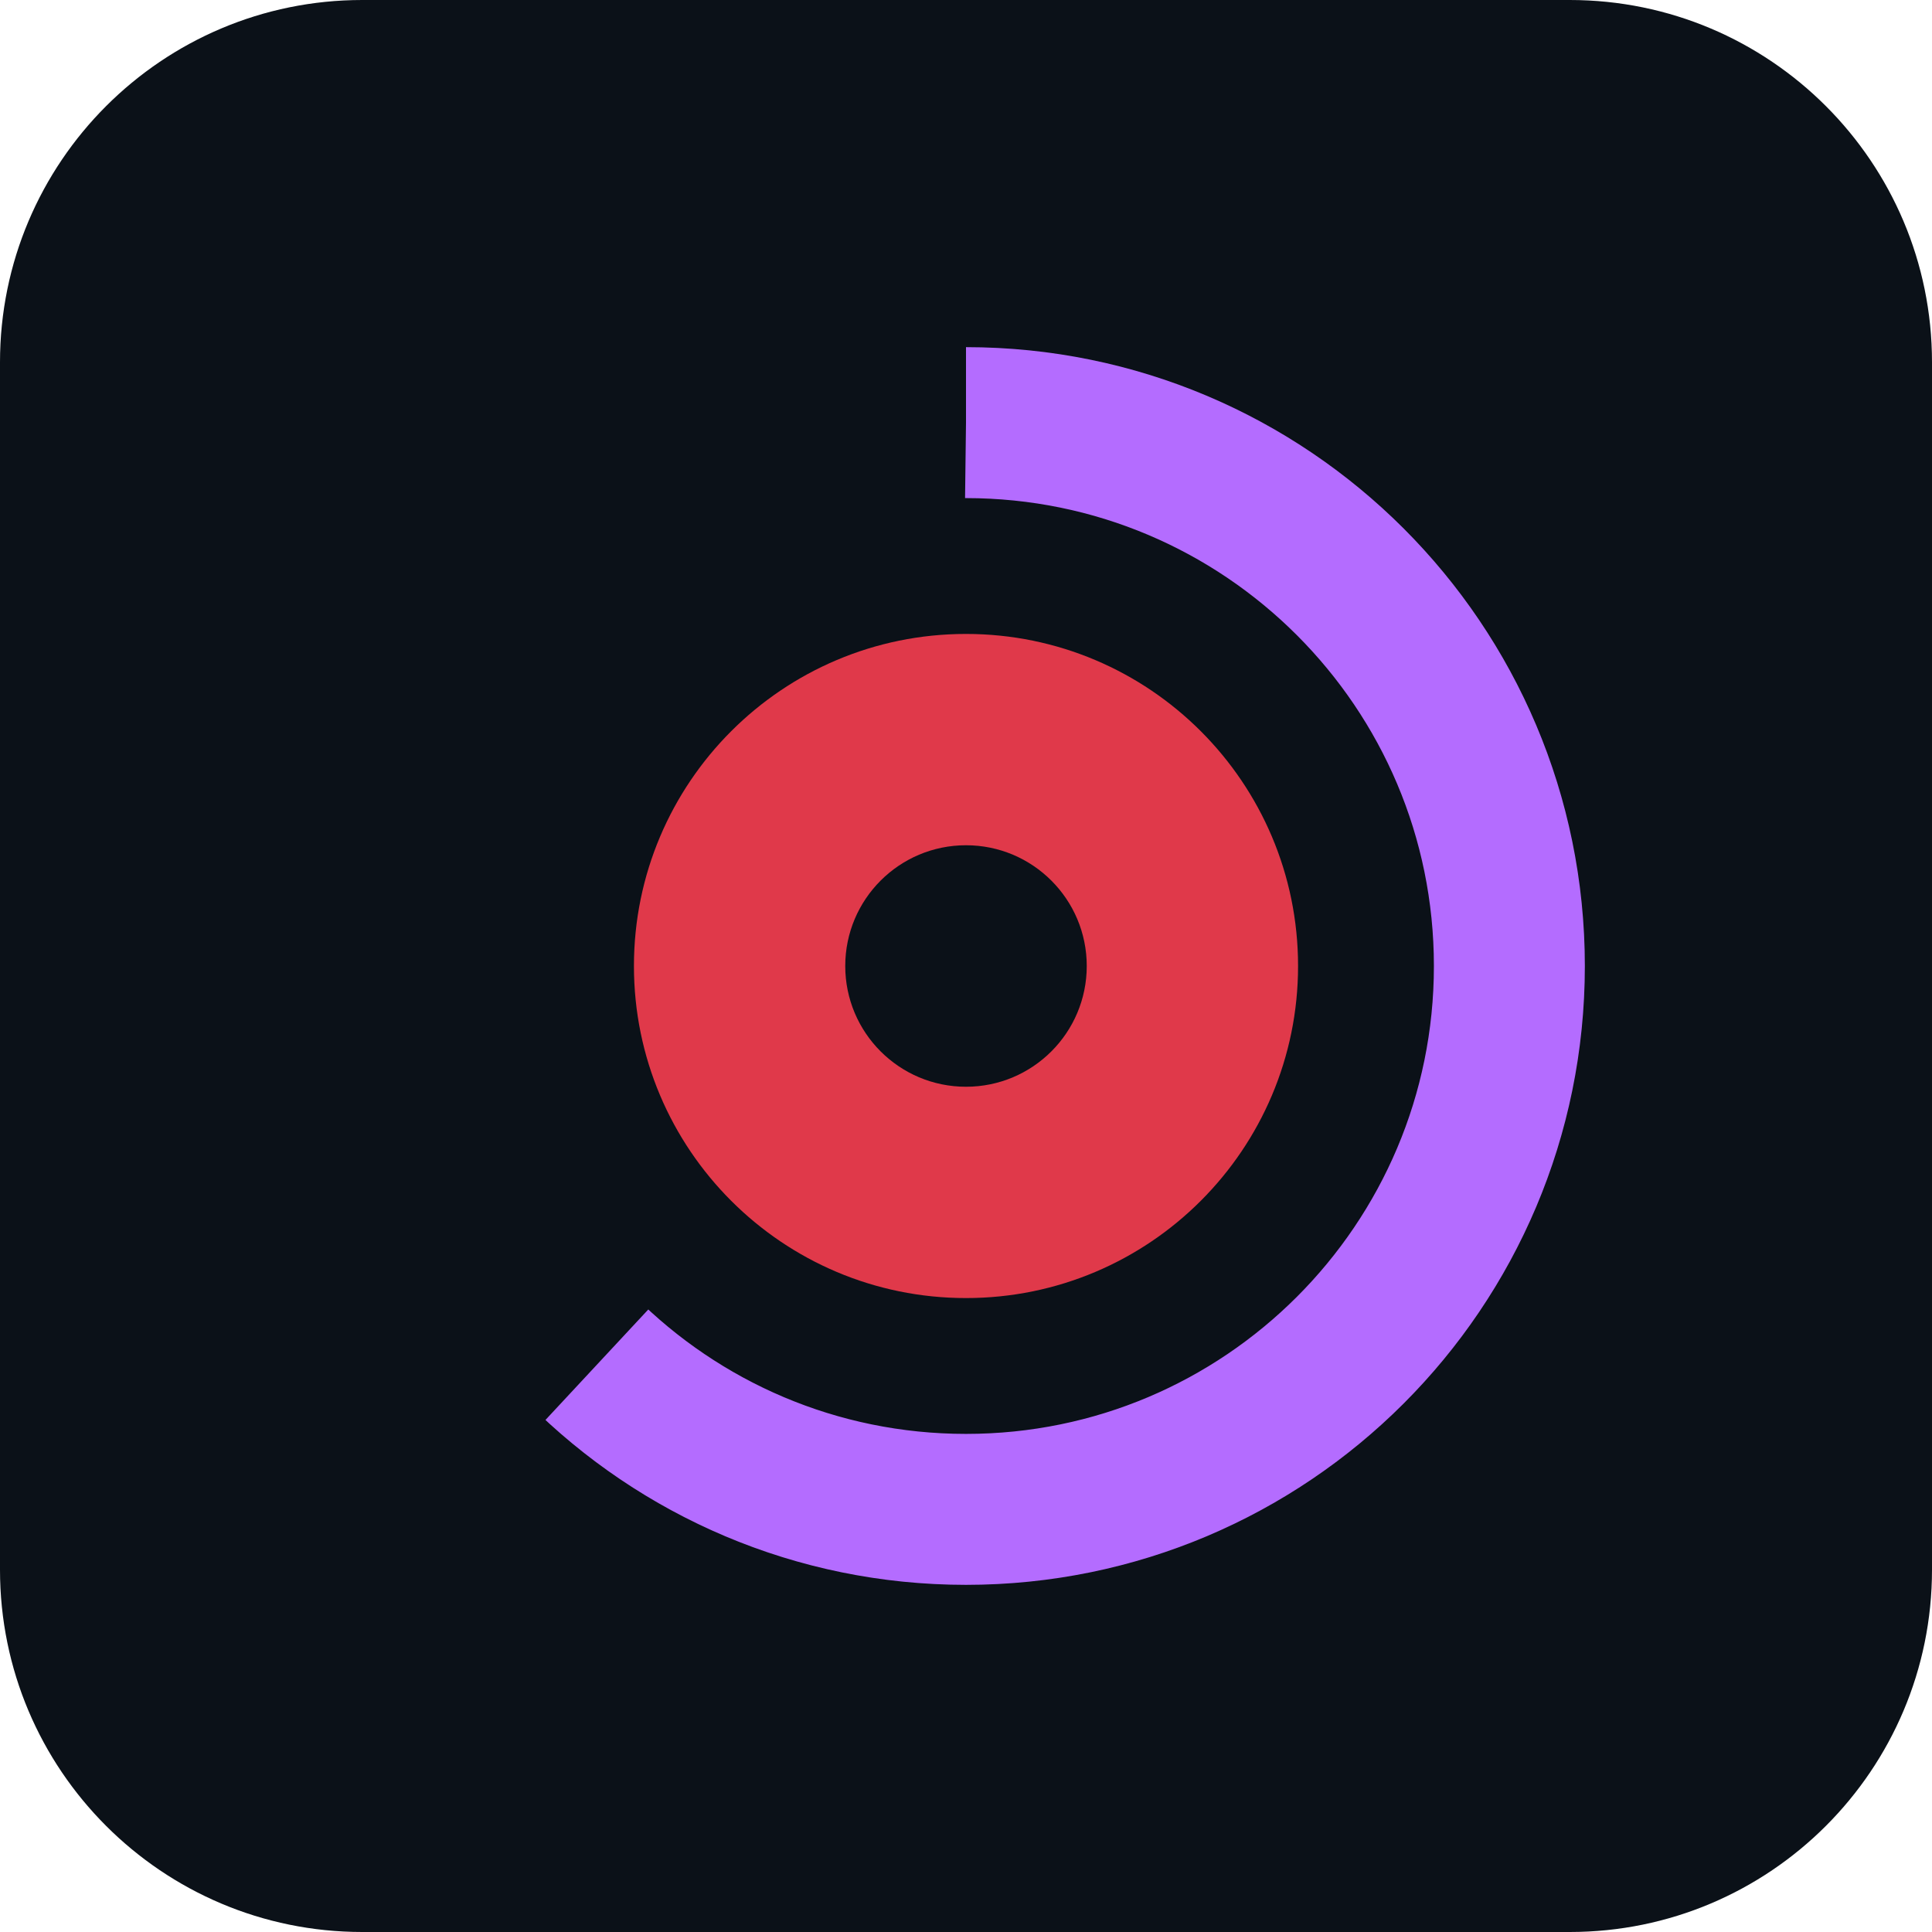
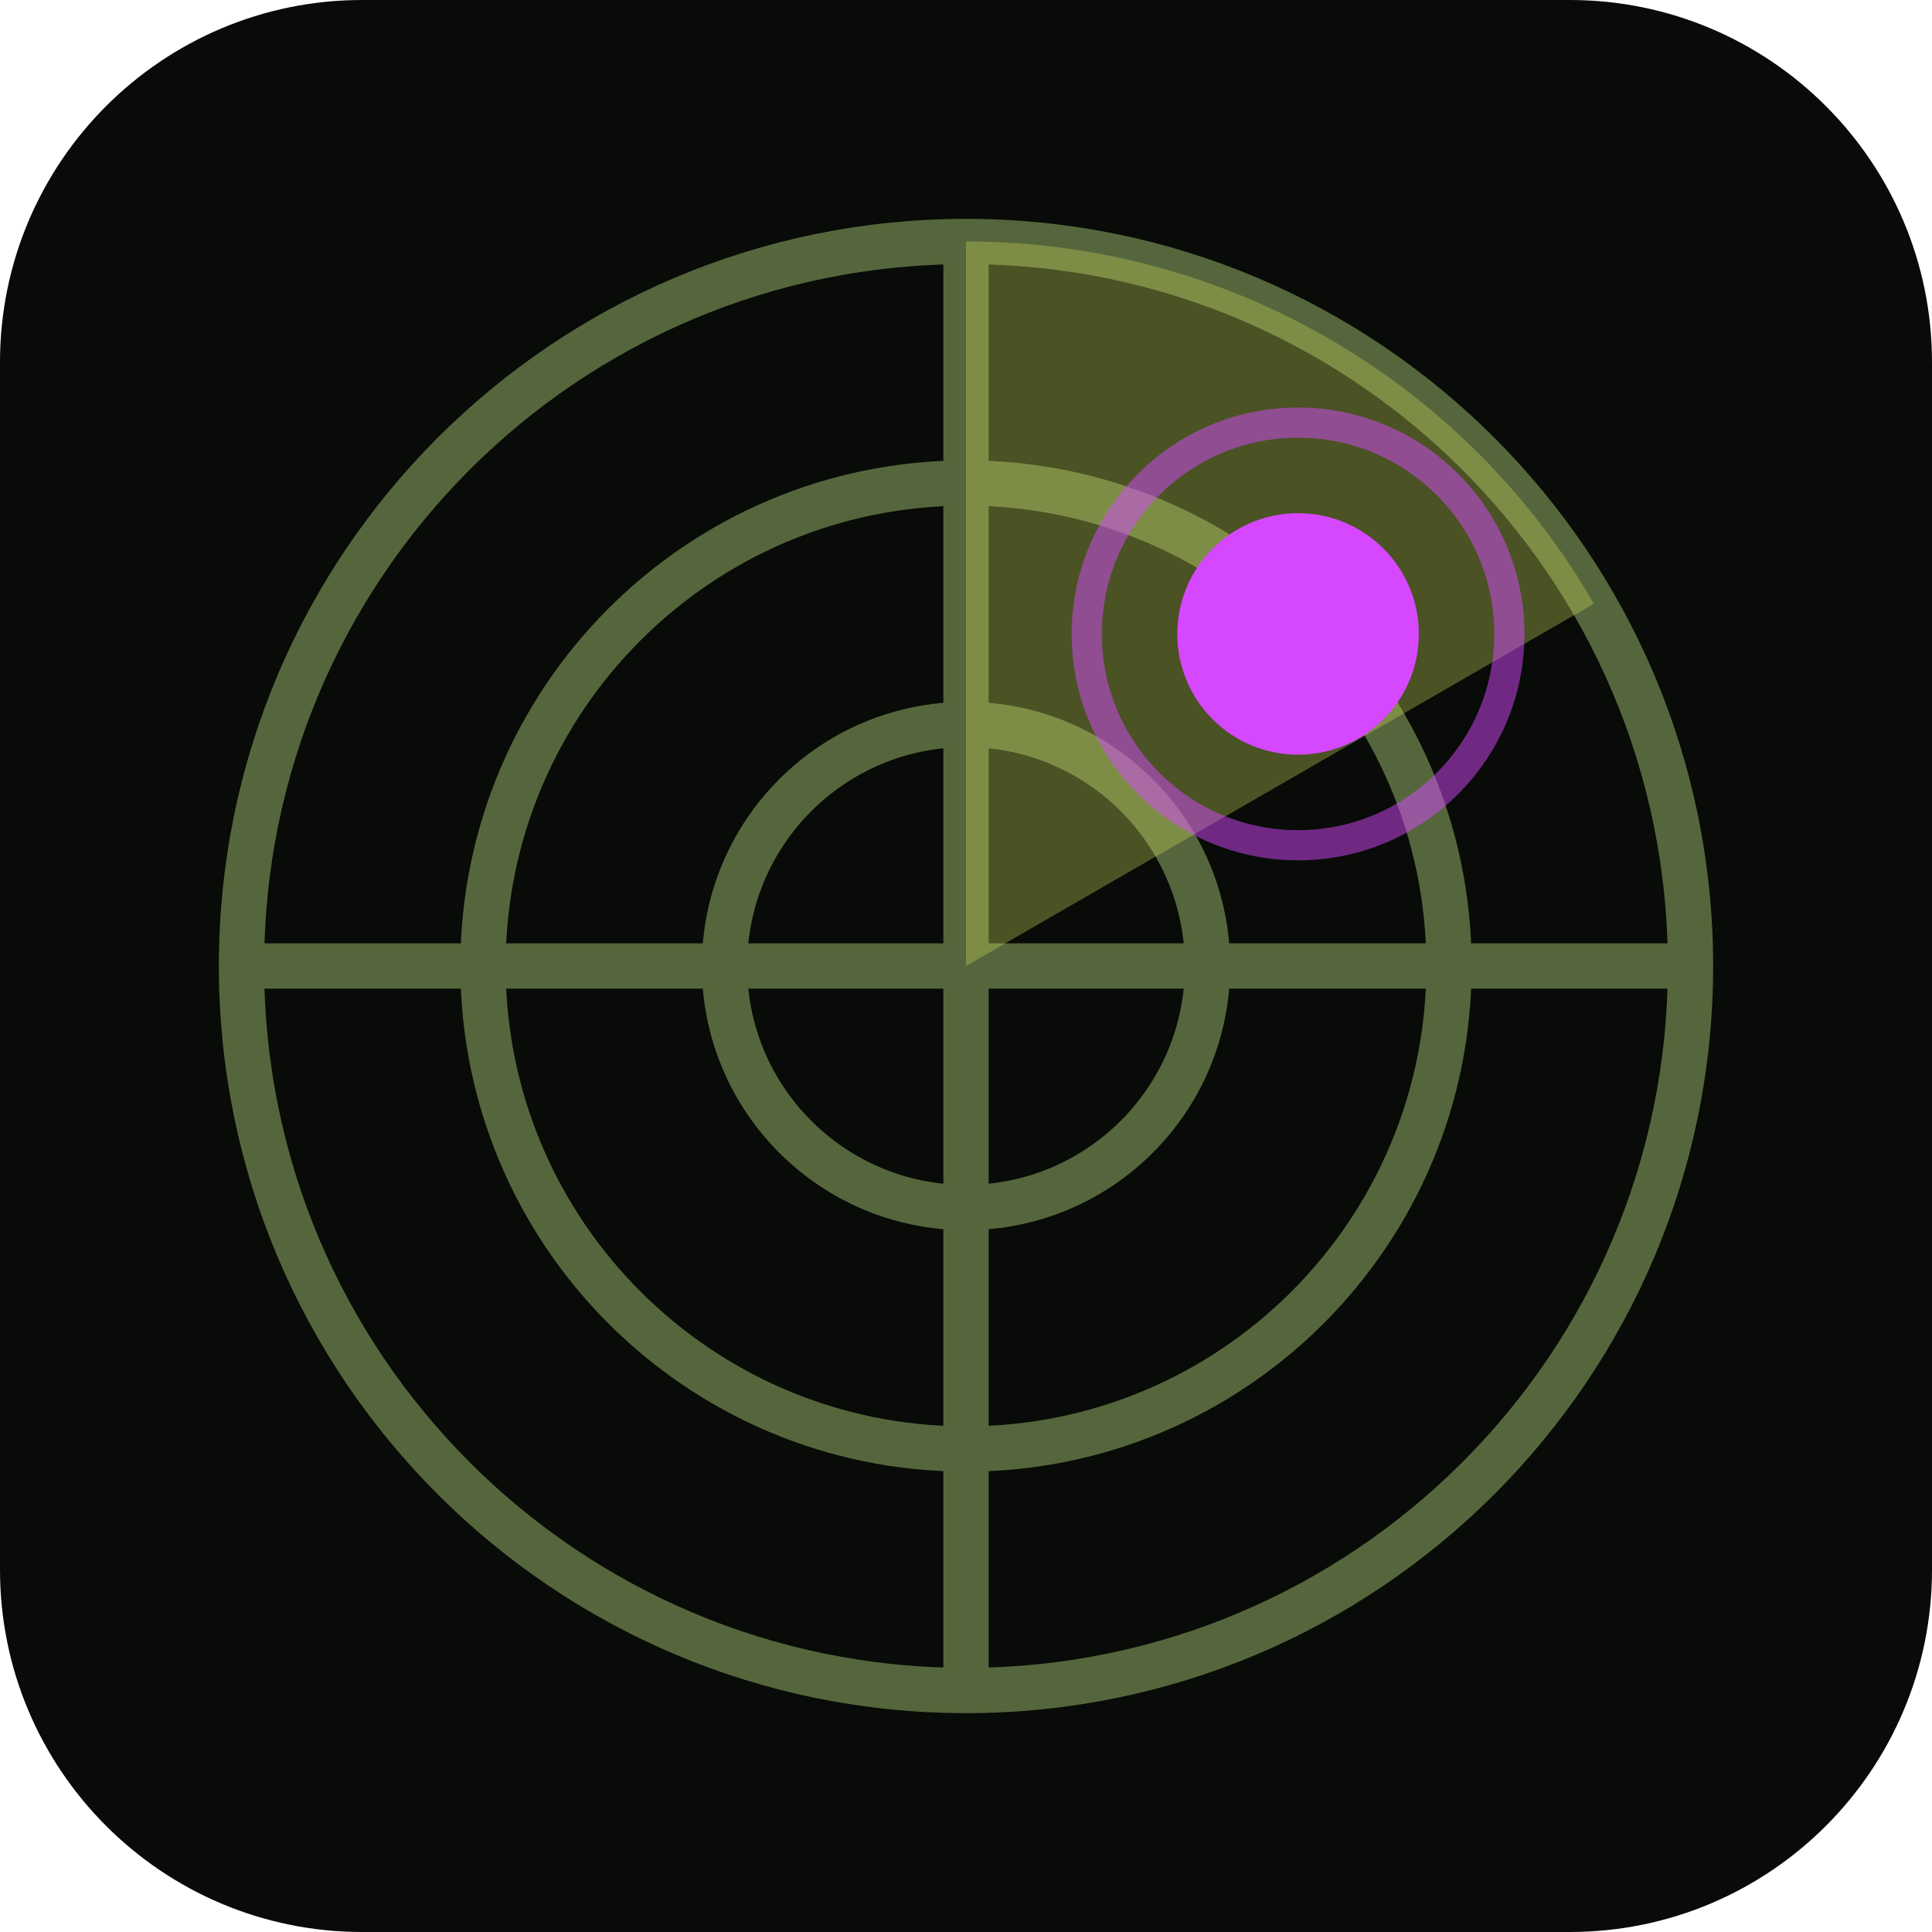
<svg xmlns="http://www.w3.org/2000/svg" viewBox="0 0 64 64">
-   <rect width="64" height="64" rx="12" fill="#0b1118" />
-   <circle cx="32" cy="32" r="18" fill="none" stroke="#b46cff" stroke-width="5" stroke-dasharray="70 120" transform="rotate(-90 32 32)" />
-   <circle cx="32" cy="32" r="11" fill="#e0394a" />
-   <circle cx="32" cy="32" r="4" fill="#0b1118" />
+   <rect width="64" height="64" rx="12" fill="#080b07" />
+   <g fill="none" stroke="#56663c" stroke-width="1.5">
+     <circle cx="32" cy="32" r="24" />
+     <circle cx="32" cy="32" r="16" />
+     <circle cx="32" cy="32" r="8" />
+     <path d="M8,32 H56 M32,8 V56" />
+   </g>
+   <path d="M32,32 L32,8 A24,24 0 0 1 52.8,20 Z" fill="#c8d65a" opacity=".35" />
+   <circle cx="43" cy="21" r="4" fill="#d648ff" />
+   <circle cx="43" cy="21" r="7" fill="none" stroke="#d648ff" opacity=".5" />
</svg>
